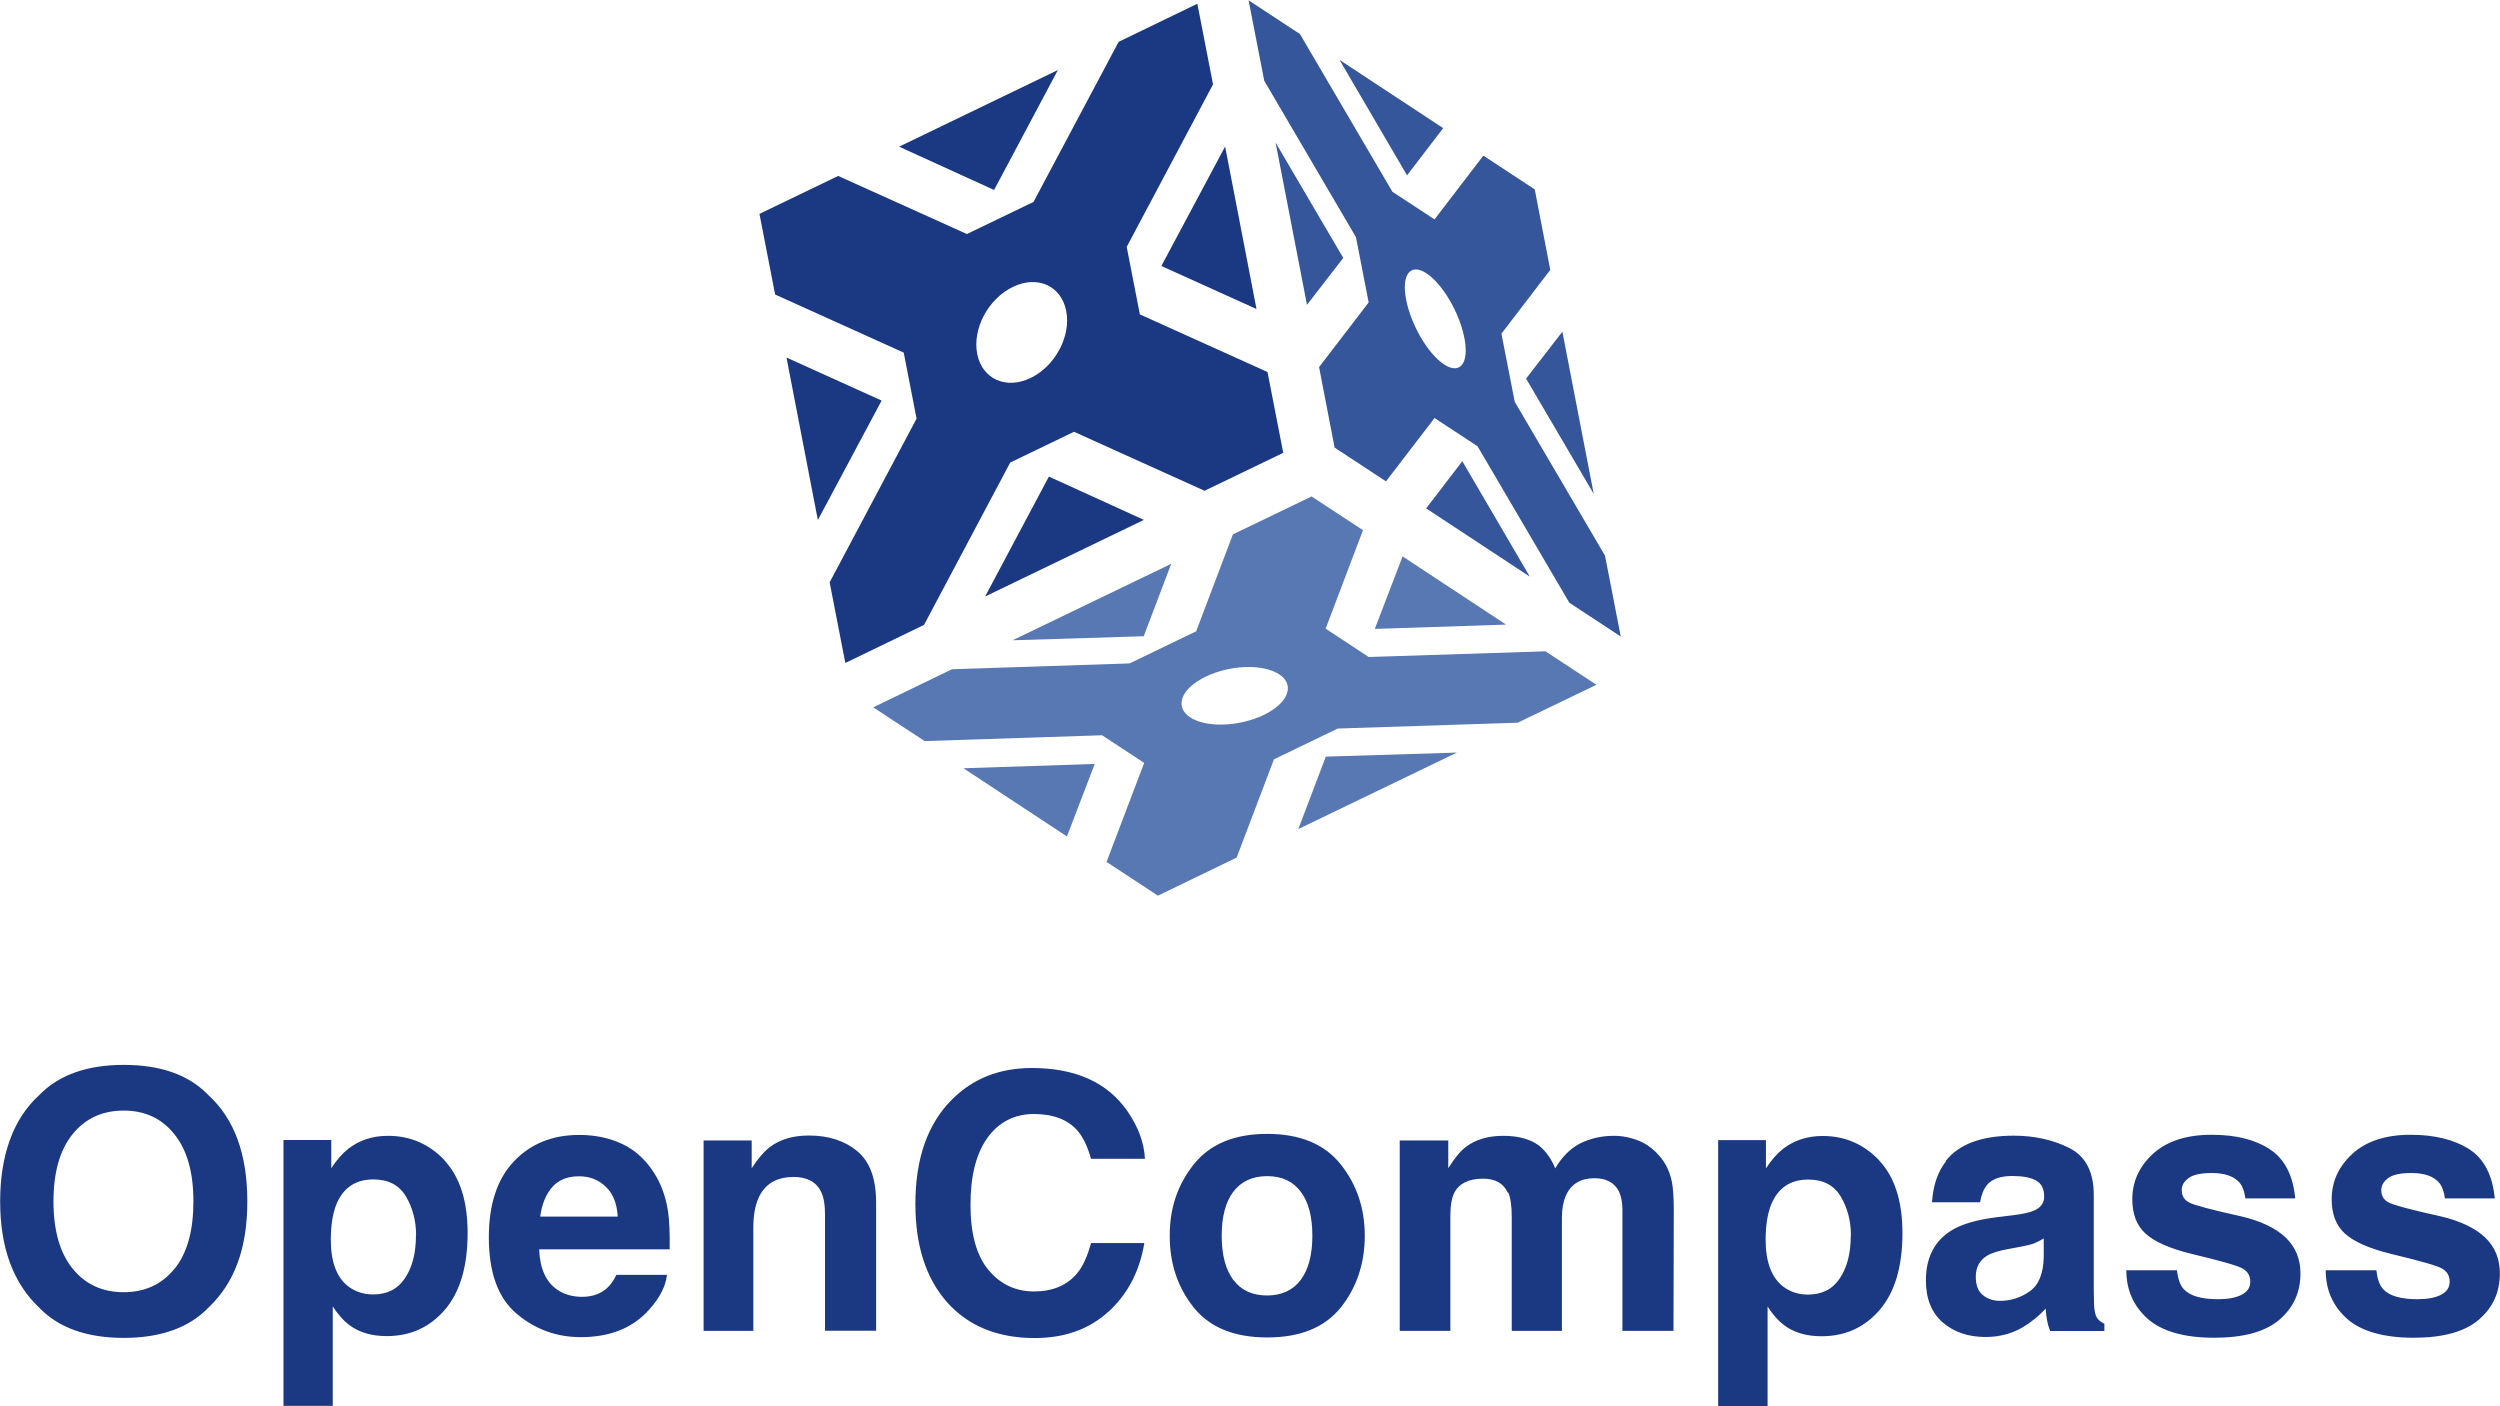
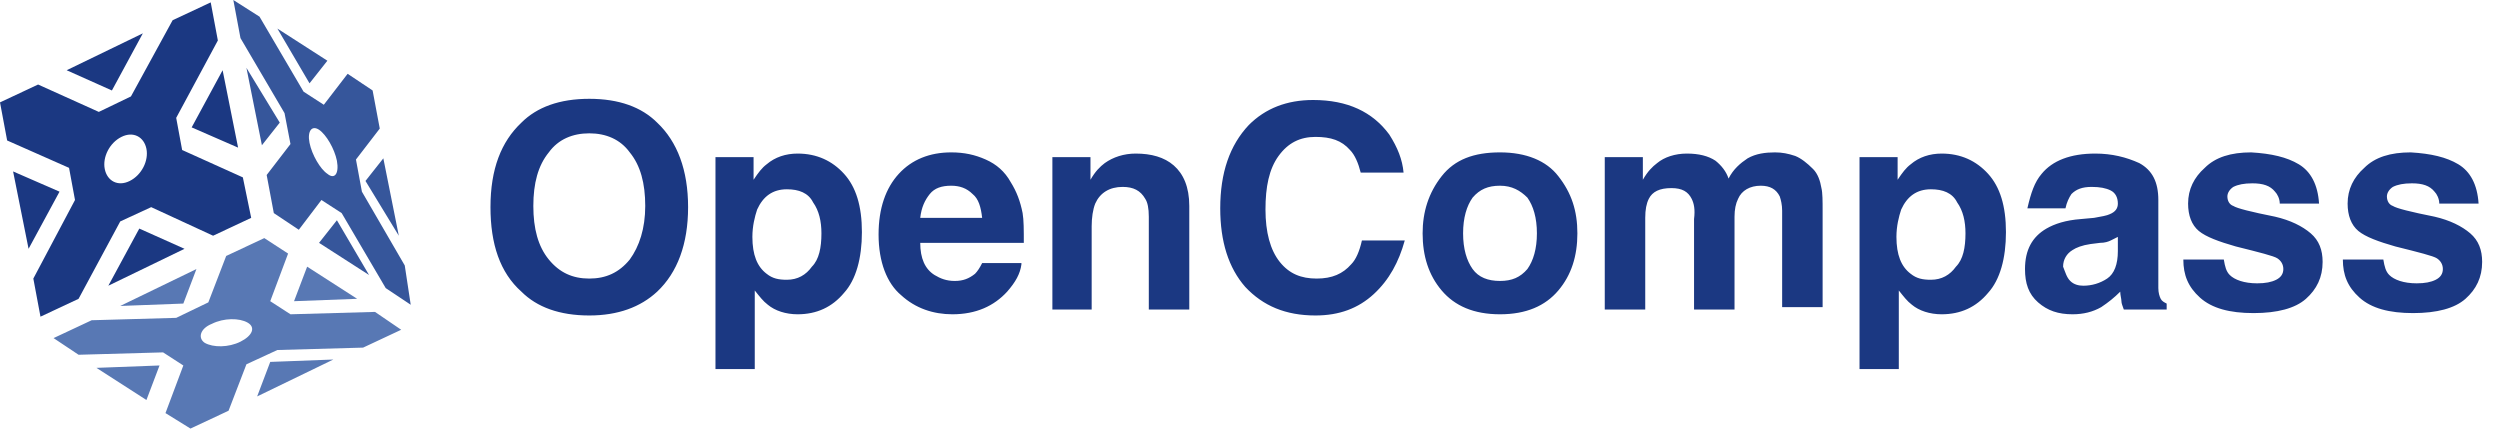
- <svg xmlns="http://www.w3.org/2000/svg" id="_图层_2" data-name="图层 2" viewBox="0 0 167.39 94.12">
-   <defs>
-     <style>
-       .cls-1 {
-         fill: #36569b;
-       }
- 
-       .cls-2 {
-         fill: #1b3882;
-       }
- 
-       .cls-3 {
-         fill: #5878b4;
-       }
-     </style>
-   </defs>
-   <g id="_图层_1-2" data-name="图层 1">
+ <svg xmlns="http://www.w3.org/2000/svg" version="1.1" id="图层_1" x="0px" y="0px" viewBox="0 0 210 36" style="enable-background:new 0 0 210 36;" xml:space="preserve">
+   <style type="text/css">
+ 	.st0{fill:#5878B4;}
+ 	.st1{fill:#36569B;}
+ 	.st2{fill:#1B3882;}
+ </style>
+   <g id="_x33_">
    <g>
-       <g>
-         <g id="_3" data-name="3">
-           <path class="cls-3" d="m78.42,37.75l-10.62,5.12,8.78-.27,1.84-4.85Zm-6.98,18.25l1.86-4.85-8.79.29,6.92,4.56Zm15.49-.49l10.62-5.12-8.78.27-1.84,4.85Zm6.98-18.25l-1.86,4.85,8.79-.29-6.92-4.56Zm9.53,6.35l-11.8.38-2.88-1.9,2.5-6.59-3.44-2.26-5.27,2.54-2.46,6.49-4.46,2.15-11.89.39-5.27,2.55,3.44,2.26,11.88-.39h0s2.82,1.85,2.82,1.85l-2.52,6.63,3.44,2.26,5.27-2.55,2.5-6.58h0s4.27-2.06,4.27-2.06h0s12.05-.39,12.05-.39l5.27-2.54-3.44-2.26Zm-18.82,4.26c-1.65.79-3.85.87-4.93.16-1.08-.71-.61-1.92,1.03-2.72,1.64-.8,3.85-.87,4.93-.16,1.08.71.61,1.92-1.03,2.72Z" />
-         </g>
-         <g id="_2" data-name="2">
-           <path class="cls-1" d="m106.71,33.07l-2.1-10.86-2.43,3.14,4.53,7.72Zm-10.08-24.49l-6.94-4.57,4.52,7.73,2.42-3.16Zm-11.22.97l2.1,10.86,2.43-3.14-4.53-7.72Zm10.08,24.49l6.94,4.57-4.52-7.73-2.42,3.16Zm11.99,3.19l-6.06-10.33h0s-.89-4.56-.89-4.56l3.27-4.27-1.04-5.39-3.44-2.26-3.27,4.27-2.82-1.85-6.19-10.56-3.44-2.26,1.05,5.39,6.14,10.47h0s.85,4.37.85,4.37h0s-3.32,4.33-3.32,4.33l1.04,5.39,3.44,2.26,3.25-4.24,2.88,1.89,6.15,10.48,3.44,2.26-1.05-5.39Zm-10.79-12.83c-1.08-.71-2.21-2.64-2.54-4.33-.33-1.68.28-2.48,1.36-1.77,1.08.71,2.21,2.64,2.54,4.33.33,1.68-.28,2.48-1.36,1.77Z" />
-         </g>
-         <g id="_1" data-name="1">
-           <path class="cls-2" d="m70.81,4.7l-10.61,5.12,6.36,2.9,4.26-8.01Zm-18.15,19.24l2.1,10.88,4.27-8-6.37-2.88Zm13.32,15.99l10.61-5.12-6.36-2.9-4.26,8.01Zm18.15-19.24l-2.1-10.88-4.27,8,6.37,2.88Zm.74,4.22l-8.55-3.86h0s-.88-4.52-.88-4.52l5.78-10.88-1.05-5.4-5.27,2.55-5.7,10.72-4.46,2.15h0s-8.62-3.89-8.62-3.89l-5.27,2.54,1.05,5.4,8.61,3.89.86,4.42h0s-5.82,10.96-5.82,10.96l1.05,5.4,5.27-2.55,5.77-10.87,4.27-2.06h0s8.74,3.95,8.74,3.95l5.27-2.54-1.05-5.4Zm-15.87.4c-1.64.79-3.24.07-3.57-1.61-.33-1.69.74-3.7,2.39-4.49,1.65-.8,3.24-.07,3.57,1.61.33,1.69-.74,3.7-2.39,4.49Z" />
-         </g>
-       </g>
-       <path id="_字" data-name="字" class="cls-2" d="m8.29,89.58c-2.47,0-4.36-.67-5.66-2.02-1.75-1.65-2.62-4.02-2.62-7.12s.88-5.54,2.62-7.12c1.3-1.34,3.19-2.02,5.66-2.02s4.36.67,5.66,2.02c1.74,1.59,2.61,3.96,2.61,7.12s-.87,5.48-2.61,7.12c-1.3,1.34-3.19,2.02-5.66,2.02Zm3.41-4.64c.84-1.05,1.25-2.55,1.25-4.5s-.42-3.43-1.27-4.49c-.84-1.06-1.97-1.59-3.4-1.59s-2.57.53-3.42,1.58c-.85,1.05-1.28,2.55-1.28,4.5s.43,3.45,1.28,4.5c.85,1.05,1.99,1.58,3.42,1.58s2.57-.53,3.41-1.58Zm18.06-7.24c1.03,1.1,1.55,2.72,1.55,4.85,0,2.25-.51,3.96-1.52,5.14-1.01,1.18-2.31,1.77-3.9,1.77-1.02,0-1.86-.25-2.53-.76-.37-.28-.73-.69-1.08-1.23v6.66h-3.3v-17.8h3.2v1.89c.36-.55.74-.99,1.15-1.31.74-.57,1.62-.86,2.65-.86,1.49,0,2.76.55,3.8,1.65Zm-1.9,5.02c0-.98-.23-1.86-.68-2.61-.45-.76-1.17-1.14-2.18-1.14-1.21,0-2.04.57-2.5,1.72-.23.61-.35,1.38-.35,2.32,0,1.48.39,2.53,1.18,3.13.47.35,1.02.53,1.66.53.93,0,1.64-.36,2.12-1.08.49-.72.74-1.68.74-2.87Zm16.8,2.64c-.09.76-.48,1.53-1.18,2.31-1.09,1.24-2.62,1.86-4.59,1.86-1.62,0-3.06-.52-4.3-1.57-1.24-1.05-1.86-2.75-1.86-5.11,0-2.21.56-3.91,1.68-5.09,1.12-1.18,2.58-1.77,4.37-1.77,1.06,0,2.02.2,2.87.6.85.4,1.55,1.03,2.11,1.89.5.76.82,1.64.97,2.64.09.59.12,1.43.11,2.53h-8.74c.05,1.28.45,2.18,1.21,2.7.46.32,1.02.48,1.66.48.69,0,1.25-.2,1.68-.59.23-.21.44-.5.62-.88h3.41Zm-3.3-3.91c-.05-.88-.32-1.55-.81-2-.48-.46-1.07-.69-1.78-.69-.77,0-1.38.24-1.8.73-.42.48-.69,1.14-.8,1.97h5.19Zm11.74-2.64c-1.13,0-1.91.48-2.33,1.44-.22.51-.33,1.16-.33,1.95v6.91h-3.33v-12.75h3.22v1.86c.43-.66.84-1.13,1.22-1.42.69-.52,1.56-.77,2.61-.77,1.32,0,2.4.35,3.23,1.04.84.69,1.27,1.83,1.27,3.43v8.6h-3.42v-7.77c0-.67-.09-1.19-.27-1.55-.33-.66-.95-.98-1.88-.98Zm21.12,9.01c-1.29,1.18-2.94,1.77-4.94,1.77-2.48,0-4.44-.8-5.86-2.39-1.42-1.6-2.13-3.8-2.13-6.59,0-3.02.81-5.34,2.43-6.97,1.41-1.42,3.19-2.13,5.37-2.13,2.91,0,5.03.95,6.38,2.86.74,1.07,1.14,2.14,1.19,3.22h-3.61c-.23-.83-.53-1.45-.9-1.88-.66-.75-1.63-1.12-2.92-1.12s-2.35.53-3.11,1.59c-.76,1.05-1.14,2.55-1.14,4.49s.4,3.39,1.2,4.36c.8.96,1.82,1.44,3.06,1.44s2.23-.41,2.9-1.24c.37-.45.67-1.11.91-2h3.57c-.31,1.88-1.11,3.41-2.39,4.59Zm15.54-9.87c1.08,1.35,1.62,2.95,1.62,4.79s-.54,3.48-1.62,4.82c-1.08,1.33-2.71,1.99-4.91,1.99s-3.83-.66-4.91-1.99c-1.08-1.34-1.62-2.94-1.62-4.82s.54-3.44,1.62-4.79c1.08-1.35,2.72-2.03,4.91-2.03s3.83.68,4.91,2.03Zm-4.92.8c-.98,0-1.73.35-2.26,1.04-.52.69-.78,1.67-.78,2.95s.26,2.27.78,2.96c.53.7,1.29,1.04,2.26,1.04s1.73-.35,2.25-1.04c.52-.7.78-1.68.78-2.96s-.26-2.27-.78-2.95c-.52-.7-1.27-1.04-2.25-1.04Zm16.11,1.1c-.28-.62-.83-.93-1.65-.93-.95,0-1.59.31-1.92.93-.18.35-.27.88-.27,1.57v7.69h-3.39v-12.75h3.25v1.86c.41-.66.8-1.14,1.17-1.42.65-.5,1.49-.75,2.52-.75.98,0,1.77.21,2.37.64.49.4.85.91,1.1,1.54.44-.75.98-1.3,1.63-1.65.69-.35,1.45-.53,2.3-.53.56,0,1.12.11,1.67.33.55.22,1.04.6,1.49,1.15.36.45.6.99.73,1.64.08.43.12,1.06.12,1.89l-.02,8.05h-3.42v-8.13c0-.48-.08-.88-.23-1.2-.3-.59-.84-.89-1.64-.89-.92,0-1.56.38-1.91,1.15-.18.41-.27.89-.27,1.46v7.61h-3.36v-7.61c0-.76-.08-1.31-.23-1.65Zm24.88-2.14c1.03,1.1,1.55,2.72,1.55,4.85,0,2.25-.51,3.96-1.52,5.14-1.01,1.18-2.31,1.77-3.9,1.77-1.02,0-1.86-.25-2.53-.76-.37-.28-.73-.69-1.08-1.23v6.66h-3.31v-17.8h3.2v1.89c.36-.55.74-.99,1.15-1.31.74-.57,1.63-.86,2.65-.86,1.49,0,2.76.55,3.8,1.65Zm-1.9,5.02c0-.98-.23-1.86-.68-2.61-.45-.76-1.17-1.14-2.18-1.14-1.21,0-2.04.57-2.5,1.72-.23.61-.35,1.38-.35,2.32,0,1.48.4,2.53,1.18,3.13.47.35,1.02.53,1.66.53.93,0,1.64-.36,2.12-1.08.49-.72.74-1.68.74-2.87Zm6.35-5c.88-1.12,2.4-1.69,4.55-1.69,1.4,0,2.64.28,3.73.83,1.09.55,1.63,1.6,1.63,3.14v5.86c0,.41,0,.9.02,1.48.02.44.09.73.2.89.11.16.27.29.49.39v.49h-3.63c-.1-.26-.17-.5-.21-.73-.04-.23-.07-.48-.09-.77-.46.5-.99.93-1.59,1.28-.72.41-1.53.62-2.44.62-1.16,0-2.11-.33-2.87-.98-.75-.66-1.12-1.6-1.12-2.81,0-1.57.61-2.71,1.82-3.41.66-.38,1.64-.66,2.93-.82l1.14-.14c.62-.08,1.06-.18,1.32-.29.48-.2.71-.52.71-.95,0-.52-.18-.88-.55-1.08-.36-.2-.89-.3-1.59-.3-.79,0-1.35.2-1.68.59-.24.29-.39.68-.47,1.17h-3.22c.07-1.12.38-2.04.94-2.75Zm2.48,8.98c.31.26.7.39,1.15.39.72,0,1.38-.21,1.98-.63.61-.42.93-1.19.95-2.31v-1.24c-.21.13-.42.24-.64.33-.21.08-.5.15-.88.22l-.75.14c-.7.12-1.21.28-1.51.46-.51.3-.77.78-.77,1.42,0,.57.16.98.48,1.23Zm19.2-9.77c1,.64,1.57,1.74,1.72,3.3h-3.34c-.05-.43-.17-.77-.36-1.02-.37-.45-.99-.68-1.88-.68-.73,0-1.25.11-1.56.34-.31.23-.46.49-.46.8,0,.38.16.66.49.83.33.18,1.49.49,3.48.93,1.33.31,2.32.79,2.99,1.42.66.64.99,1.44.99,2.4,0,1.27-.47,2.3-1.42,3.11-.94.8-2.39,1.2-4.36,1.2s-3.49-.42-4.45-1.27c-.95-.85-1.43-1.93-1.43-3.25h3.39c.07.59.22,1.02.46,1.27.41.45,1.18.67,2.3.67.66,0,1.18-.1,1.56-.29.39-.2.59-.49.59-.88s-.16-.66-.47-.86c-.31-.2-1.47-.53-3.48-1.01-1.45-.36-2.47-.81-3.06-1.35-.59-.53-.89-1.3-.89-2.3,0-1.18.46-2.19,1.38-3.04.93-.85,2.24-1.28,3.91-1.28s2.89.32,3.9.95Zm13.36,0c1,.64,1.57,1.74,1.72,3.3h-3.34c-.05-.43-.17-.77-.36-1.02-.37-.45-.99-.68-1.88-.68-.73,0-1.25.11-1.56.34-.3.23-.46.49-.46.8,0,.38.16.66.49.83.33.18,1.49.49,3.48.93,1.33.31,2.32.79,2.99,1.42.66.64.98,1.44.98,2.4,0,1.27-.47,2.3-1.42,3.11-.94.8-2.39,1.2-4.36,1.2s-3.49-.42-4.45-1.27c-.95-.85-1.43-1.93-1.43-3.25h3.39c.07.59.22,1.02.46,1.27.41.45,1.18.67,2.3.67.66,0,1.18-.1,1.56-.29.39-.2.59-.49.59-.88s-.16-.66-.47-.86c-.31-.2-1.47-.53-3.48-1.01-1.45-.36-2.46-.81-3.06-1.35-.59-.53-.89-1.3-.89-2.3,0-1.18.46-2.19,1.38-3.04.93-.85,2.23-1.28,3.91-1.28,1.59,0,2.89.32,3.9.95Z" />
+       <path class="st0" d="M16.5,22.6l-6.4,3.1l5.3-0.2L16.5,22.6z M12.3,33.6l1.1-2.9l-5.3,0.2L12.3,33.6z M21.6,33.3l6.4-3.1l-5.3,0.2    L21.6,33.3z M25.8,22.4l-1.1,2.9l5.3-0.2L25.8,22.4z M31.5,26.2l-7.1,0.2l-1.7-1.1l1.5-4L22.2,20L19,21.5l-1.5,3.9l-2.7,1.3    l-7.1,0.2l-3.2,1.5l2.1,1.4l7.1-0.2l0,0l1.7,1.1l-1.5,4L16,36l3.2-1.5l1.5-3.9l0,0l2.6-1.2l0,0l7.2-0.2l3.2-1.5L31.5,26.2z     M20.2,28.7c-1,0.5-2.3,0.5-3,0.1c-0.6-0.4-0.4-1.2,0.6-1.6c1-0.5,2.3-0.5,3-0.1C21.5,27.5,21.2,28.2,20.2,28.7z" />
    </g>
  </g>
+   <g id="_x32_">
+     <g>
+       <path class="st1" d="M33.5,19.8l-1.3-6.5l-1.5,1.9L33.5,19.8z M27.5,5.1l-4.2-2.7L26,7L27.5,5.1z M20.7,5.7l1.3,6.5l1.5-1.9    L20.7,5.7z M26.8,20.4l4.2,2.7l-2.7-4.6L26.8,20.4z M34,22.3l-3.6-6.2l0,0l-0.5-2.7l2-2.6l-0.6-3.2l-2.1-1.4l-2,2.6l-1.7-1.1    l-3.7-6.3L19.6,0l0.6,3.2l3.7,6.3l0,0l0.5,2.6l0,0l-2,2.6l0.6,3.2l2.1,1.4l1.9-2.5l1.7,1.1l3.7,6.3l2.1,1.4L34,22.3z M27.5,14.6    c-0.6-0.4-1.3-1.6-1.5-2.6c-0.2-1,0.2-1.5,0.8-1.1c0.6,0.4,1.3,1.6,1.5,2.6C28.5,14.6,28.1,15.1,27.5,14.6z" />
+     </g>
+   </g>
+   <g id="_x31_">
+     <g>
+       <path class="st2" d="M12,2.8L5.6,5.9l3.8,1.7L12,2.8z M1.1,14.4l1.3,6.5l2.6-4.8L1.1,14.4z M9.1,24l6.4-3.1l-3.8-1.7L9.1,24z     M20,12.4l-1.3-6.5l-2.6,4.8L20,12.4z M20.4,14.9l-5.1-2.3l0,0l-0.5-2.7l3.5-6.5l-0.6-3.2l-3.2,1.5L11,8.1L8.3,9.4l0,0L3.2,7.1    L0,8.6l0.6,3.2l5.2,2.3l0.5,2.7v0l-3.5,6.6l0.6,3.2l3.2-1.5l3.5-6.5l2.6-1.2l0,0l5.2,2.4l3.2-1.5L20.4,14.9z M10.9,15.2    c-1,0.5-1.9,0-2.1-1c-0.2-1,0.4-2.2,1.4-2.7c1-0.5,1.9,0,2.1,1C12.5,13.5,11.9,14.7,10.9,15.2z" />
+     </g>
+   </g>
+   <path id="字" class="st2" d="M49.5,26.5c-2.5,0-4.4-0.7-5.7-2c-1.8-1.6-2.6-4-2.6-7.1c0-3.2,0.9-5.5,2.6-7.1c1.3-1.3,3.2-2,5.7-2  c2.5,0,4.4,0.7,5.7,2c1.7,1.6,2.6,4,2.6,7.1c0,3.1-0.9,5.5-2.6,7.1C53.8,25.8,51.9,26.5,49.5,26.5z M52.9,21.8  c0.8-1.1,1.3-2.6,1.3-4.5c0-1.9-0.4-3.4-1.3-4.5c-0.8-1.1-2-1.6-3.4-1.6c-1.4,0-2.6,0.5-3.4,1.6c-0.9,1.1-1.3,2.6-1.3,4.5  c0,1.9,0.4,3.4,1.3,4.5c0.9,1.1,2,1.6,3.4,1.6C50.9,23.4,52,22.9,52.9,21.8z M70.9,14.6c1,1.1,1.5,2.7,1.5,4.9c0,2.2-0.5,4-1.5,5.1  c-1,1.2-2.3,1.8-3.9,1.8c-1,0-1.9-0.3-2.5-0.8c-0.4-0.3-0.7-0.7-1.1-1.2V31h-3.3V13.2h3.2v1.9c0.4-0.6,0.7-1,1.1-1.3  c0.7-0.6,1.6-0.9,2.6-0.9C68.6,12.9,69.9,13.5,70.9,14.6z M69,19.6c0-1-0.2-1.9-0.7-2.6c-0.4-0.8-1.2-1.1-2.2-1.1  c-1.2,0-2,0.6-2.5,1.7c-0.2,0.6-0.4,1.4-0.4,2.3c0,1.5,0.4,2.5,1.2,3.1c0.5,0.4,1,0.5,1.7,0.5c0.9,0,1.6-0.4,2.1-1.1  C68.8,21.8,69,20.8,69,19.6z M85.8,22.2c-0.1,0.8-0.5,1.5-1.2,2.3c-1.1,1.2-2.6,1.9-4.6,1.9c-1.6,0-3.1-0.5-4.3-1.6  c-1.2-1-1.9-2.8-1.9-5.1c0-2.2,0.6-3.9,1.7-5.1c1.1-1.2,2.6-1.8,4.4-1.8c1.1,0,2,0.2,2.9,0.6c0.9,0.4,1.6,1,2.1,1.9  c0.5,0.8,0.8,1.6,1,2.6c0.1,0.6,0.1,1.4,0.1,2.5h-8.7c0,1.3,0.4,2.2,1.2,2.7c0.5,0.3,1,0.5,1.7,0.5c0.7,0,1.2-0.2,1.7-0.6  c0.2-0.2,0.4-0.5,0.6-0.9H85.8z M82.5,18.3c-0.1-0.9-0.3-1.6-0.8-2c-0.5-0.5-1.1-0.7-1.8-0.7c-0.8,0-1.4,0.2-1.8,0.7  c-0.4,0.5-0.7,1.1-0.8,2H82.5z M94.3,15.7c-1.1,0-1.9,0.5-2.3,1.4c-0.2,0.5-0.3,1.2-0.3,1.9V26h-3.3V13.2h3.2v1.9  c0.4-0.7,0.8-1.1,1.2-1.4c0.7-0.5,1.6-0.8,2.6-0.8c1.3,0,2.4,0.3,3.2,1c0.8,0.7,1.3,1.8,1.3,3.4V26h-3.4v-7.8c0-0.7-0.1-1.2-0.3-1.5  C95.8,16,95.2,15.7,94.3,15.7z M115.4,24.7c-1.3,1.2-2.9,1.8-4.9,1.8c-2.5,0-4.4-0.8-5.9-2.4c-1.4-1.6-2.1-3.8-2.1-6.6  c0-3,0.8-5.3,2.4-7c1.4-1.4,3.2-2.1,5.4-2.1c2.9,0,5,1,6.4,2.9c0.7,1.1,1.1,2.1,1.2,3.2h-3.6c-0.2-0.8-0.5-1.5-0.9-1.9  c-0.7-0.8-1.6-1.1-2.9-1.1c-1.3,0-2.3,0.5-3.1,1.6c-0.8,1.1-1.1,2.6-1.1,4.5s0.4,3.4,1.2,4.4c0.8,1,1.8,1.4,3.1,1.4  c1.3,0,2.2-0.4,2.9-1.2c0.4-0.4,0.7-1.1,0.9-2h3.6C117.5,22,116.7,23.5,115.4,24.7z M130.9,14.8c1.1,1.4,1.6,2.9,1.6,4.8  c0,1.9-0.5,3.5-1.6,4.8c-1.1,1.3-2.7,2-4.9,2c-2.2,0-3.8-0.7-4.9-2c-1.1-1.3-1.6-2.9-1.6-4.8c0-1.8,0.5-3.4,1.6-4.8  c1.1-1.4,2.7-2,4.9-2C128.2,12.8,129.9,13.5,130.9,14.8z M126,15.6c-1,0-1.7,0.3-2.3,1c-0.5,0.7-0.8,1.7-0.8,3c0,1.3,0.3,2.3,0.8,3  c0.5,0.7,1.3,1,2.3,1c1,0,1.7-0.3,2.3-1c0.5-0.7,0.8-1.7,0.8-3c0-1.3-0.3-2.3-0.8-3C127.7,16,127,15.6,126,15.6z M142.1,16.7  c-0.3-0.6-0.8-0.9-1.7-0.9c-1,0-1.6,0.3-1.9,0.9c-0.2,0.4-0.3,0.9-0.3,1.6V26h-3.4V13.2h3.2v1.9c0.4-0.7,0.8-1.1,1.2-1.4  c0.6-0.5,1.5-0.8,2.5-0.8c1,0,1.8,0.2,2.4,0.6c0.5,0.4,0.9,0.9,1.1,1.5c0.4-0.8,1-1.3,1.6-1.7c0.7-0.4,1.5-0.5,2.3-0.5  c0.6,0,1.1,0.1,1.7,0.3c0.5,0.2,1,0.6,1.5,1.1c0.4,0.4,0.6,1,0.7,1.6c0.1,0.4,0.1,1.1,0.1,1.9l0,8.1h-3.4v-8.1  c0-0.5-0.1-0.9-0.2-1.2c-0.3-0.6-0.8-0.9-1.6-0.9c-0.9,0-1.6,0.4-1.9,1.1c-0.2,0.4-0.3,0.9-0.3,1.5V26h-3.4v-7.6  C142.4,17.6,142.3,17.1,142.1,16.7z M167,14.6c1,1.1,1.5,2.7,1.5,4.9c0,2.2-0.5,4-1.5,5.1c-1,1.2-2.3,1.8-3.9,1.8  c-1,0-1.9-0.3-2.5-0.8c-0.4-0.3-0.7-0.7-1.1-1.2V31h-3.3V13.2h3.2v1.9c0.4-0.6,0.7-1,1.1-1.3c0.7-0.6,1.6-0.9,2.6-0.9  C164.7,12.9,166,13.5,167,14.6z M165.1,19.6c0-1-0.2-1.9-0.7-2.6c-0.4-0.8-1.2-1.1-2.2-1.1c-1.2,0-2,0.6-2.5,1.7  c-0.2,0.6-0.4,1.4-0.4,2.3c0,1.5,0.4,2.5,1.2,3.1c0.5,0.4,1,0.5,1.7,0.5c0.9,0,1.6-0.4,2.1-1.1C164.9,21.8,165.1,20.8,165.1,19.6z   M171.5,14.6c0.9-1.1,2.4-1.7,4.5-1.7c1.4,0,2.6,0.3,3.7,0.8c1.1,0.6,1.6,1.6,1.6,3.1v5.9c0,0.4,0,0.9,0,1.5c0,0.4,0.1,0.7,0.2,0.9  c0.1,0.2,0.3,0.3,0.5,0.4V26h-3.6c-0.1-0.3-0.2-0.5-0.2-0.7c0-0.2-0.1-0.5-0.1-0.8c-0.5,0.5-1,0.9-1.6,1.3c-0.7,0.4-1.5,0.6-2.4,0.6  c-1.2,0-2.1-0.3-2.9-1c-0.8-0.7-1.1-1.6-1.1-2.8c0-1.6,0.6-2.7,1.8-3.4c0.7-0.4,1.6-0.7,2.9-0.8l1.1-0.1c0.6-0.1,1.1-0.2,1.3-0.3  c0.5-0.2,0.7-0.5,0.7-0.9c0-0.5-0.2-0.9-0.6-1.1c-0.4-0.2-0.9-0.3-1.6-0.3c-0.8,0-1.3,0.2-1.7,0.6c-0.2,0.3-0.4,0.7-0.5,1.2h-3.2  C170.6,16.2,170.9,15.3,171.5,14.6z M173.9,23.6c0.3,0.3,0.7,0.4,1.1,0.4c0.7,0,1.4-0.2,2-0.6c0.6-0.4,0.9-1.2,0.9-2.3v-1.2  c-0.2,0.1-0.4,0.2-0.6,0.3c-0.2,0.1-0.5,0.2-0.9,0.2l-0.8,0.1c-0.7,0.1-1.2,0.3-1.5,0.5c-0.5,0.3-0.8,0.8-0.8,1.4  C173.5,22.9,173.6,23.3,173.9,23.6z M193.1,13.8c1,0.6,1.6,1.7,1.7,3.3h-3.3c0-0.4-0.2-0.8-0.4-1c-0.4-0.5-1-0.7-1.9-0.7  c-0.7,0-1.2,0.1-1.6,0.3c-0.3,0.2-0.5,0.5-0.5,0.8c0,0.4,0.2,0.7,0.5,0.8c0.3,0.2,1.5,0.5,3.5,0.9c1.3,0.3,2.3,0.8,3,1.4  c0.7,0.6,1,1.4,1,2.4c0,1.3-0.5,2.3-1.4,3.1c-0.9,0.8-2.4,1.2-4.4,1.2c-2,0-3.5-0.4-4.5-1.3c-1-0.9-1.4-1.9-1.4-3.2h3.4  c0.1,0.6,0.2,1,0.5,1.3c0.4,0.4,1.2,0.7,2.3,0.7c0.7,0,1.2-0.1,1.6-0.3c0.4-0.2,0.6-0.5,0.6-0.9c0-0.4-0.2-0.7-0.5-0.9  c-0.3-0.2-1.5-0.5-3.5-1c-1.4-0.4-2.5-0.8-3.1-1.3c-0.6-0.5-0.9-1.3-0.9-2.3c0-1.2,0.5-2.2,1.4-3c0.9-0.9,2.2-1.3,3.9-1.3  C190.8,12.9,192.1,13.2,193.1,13.8z M206.5,13.8c1,0.6,1.6,1.7,1.7,3.3h-3.3c0-0.4-0.2-0.8-0.4-1c-0.4-0.5-1-0.7-1.9-0.7  c-0.7,0-1.2,0.1-1.6,0.3c-0.3,0.2-0.5,0.5-0.5,0.8c0,0.4,0.2,0.7,0.5,0.8c0.3,0.2,1.5,0.5,3.5,0.9c1.3,0.3,2.3,0.8,3,1.4  c0.7,0.6,1,1.4,1,2.4c0,1.3-0.5,2.3-1.4,3.1c-0.9,0.8-2.4,1.2-4.4,1.2c-2,0-3.5-0.4-4.5-1.3c-1-0.9-1.4-1.9-1.4-3.2h3.4  c0.1,0.6,0.2,1,0.5,1.3c0.4,0.4,1.2,0.7,2.3,0.7c0.7,0,1.2-0.1,1.6-0.3c0.4-0.2,0.6-0.5,0.6-0.9c0-0.4-0.2-0.7-0.5-0.9  c-0.3-0.2-1.5-0.5-3.5-1c-1.4-0.4-2.5-0.8-3.1-1.3c-0.6-0.5-0.9-1.3-0.9-2.3c0-1.2,0.5-2.2,1.4-3c0.9-0.9,2.2-1.3,3.9-1.3  C204.2,12.9,205.5,13.2,206.5,13.8z" />
</svg>
